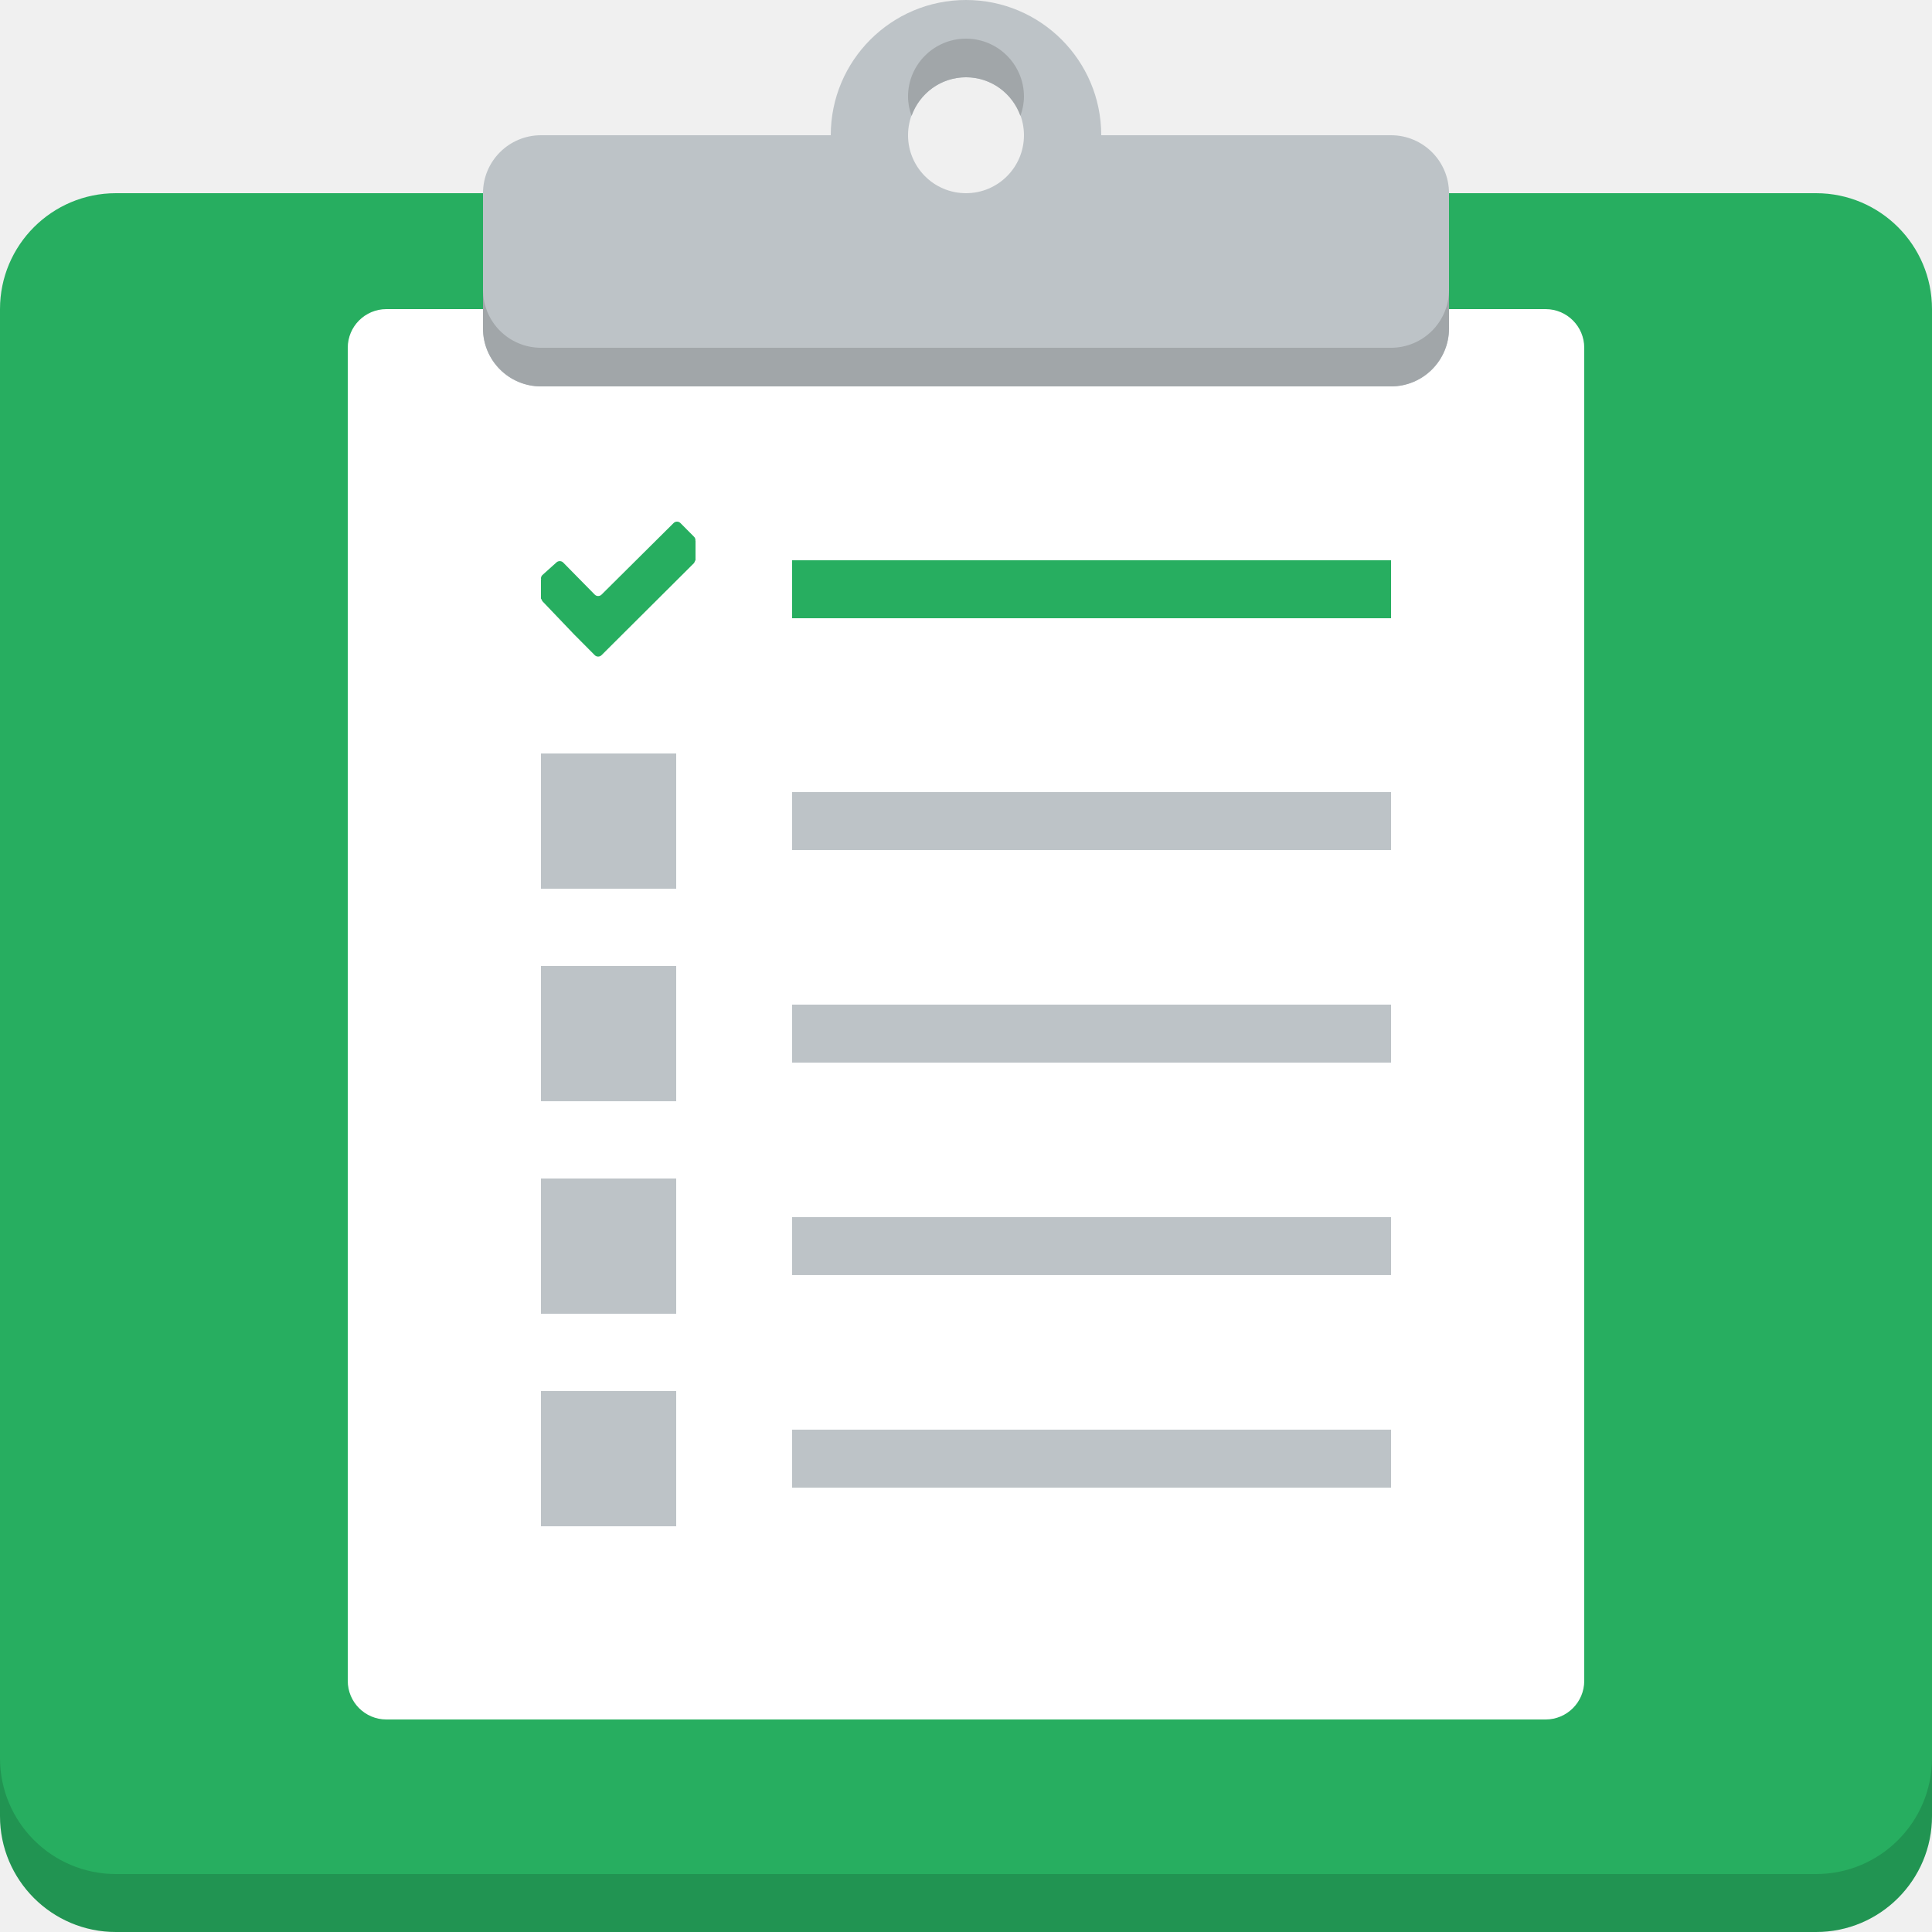
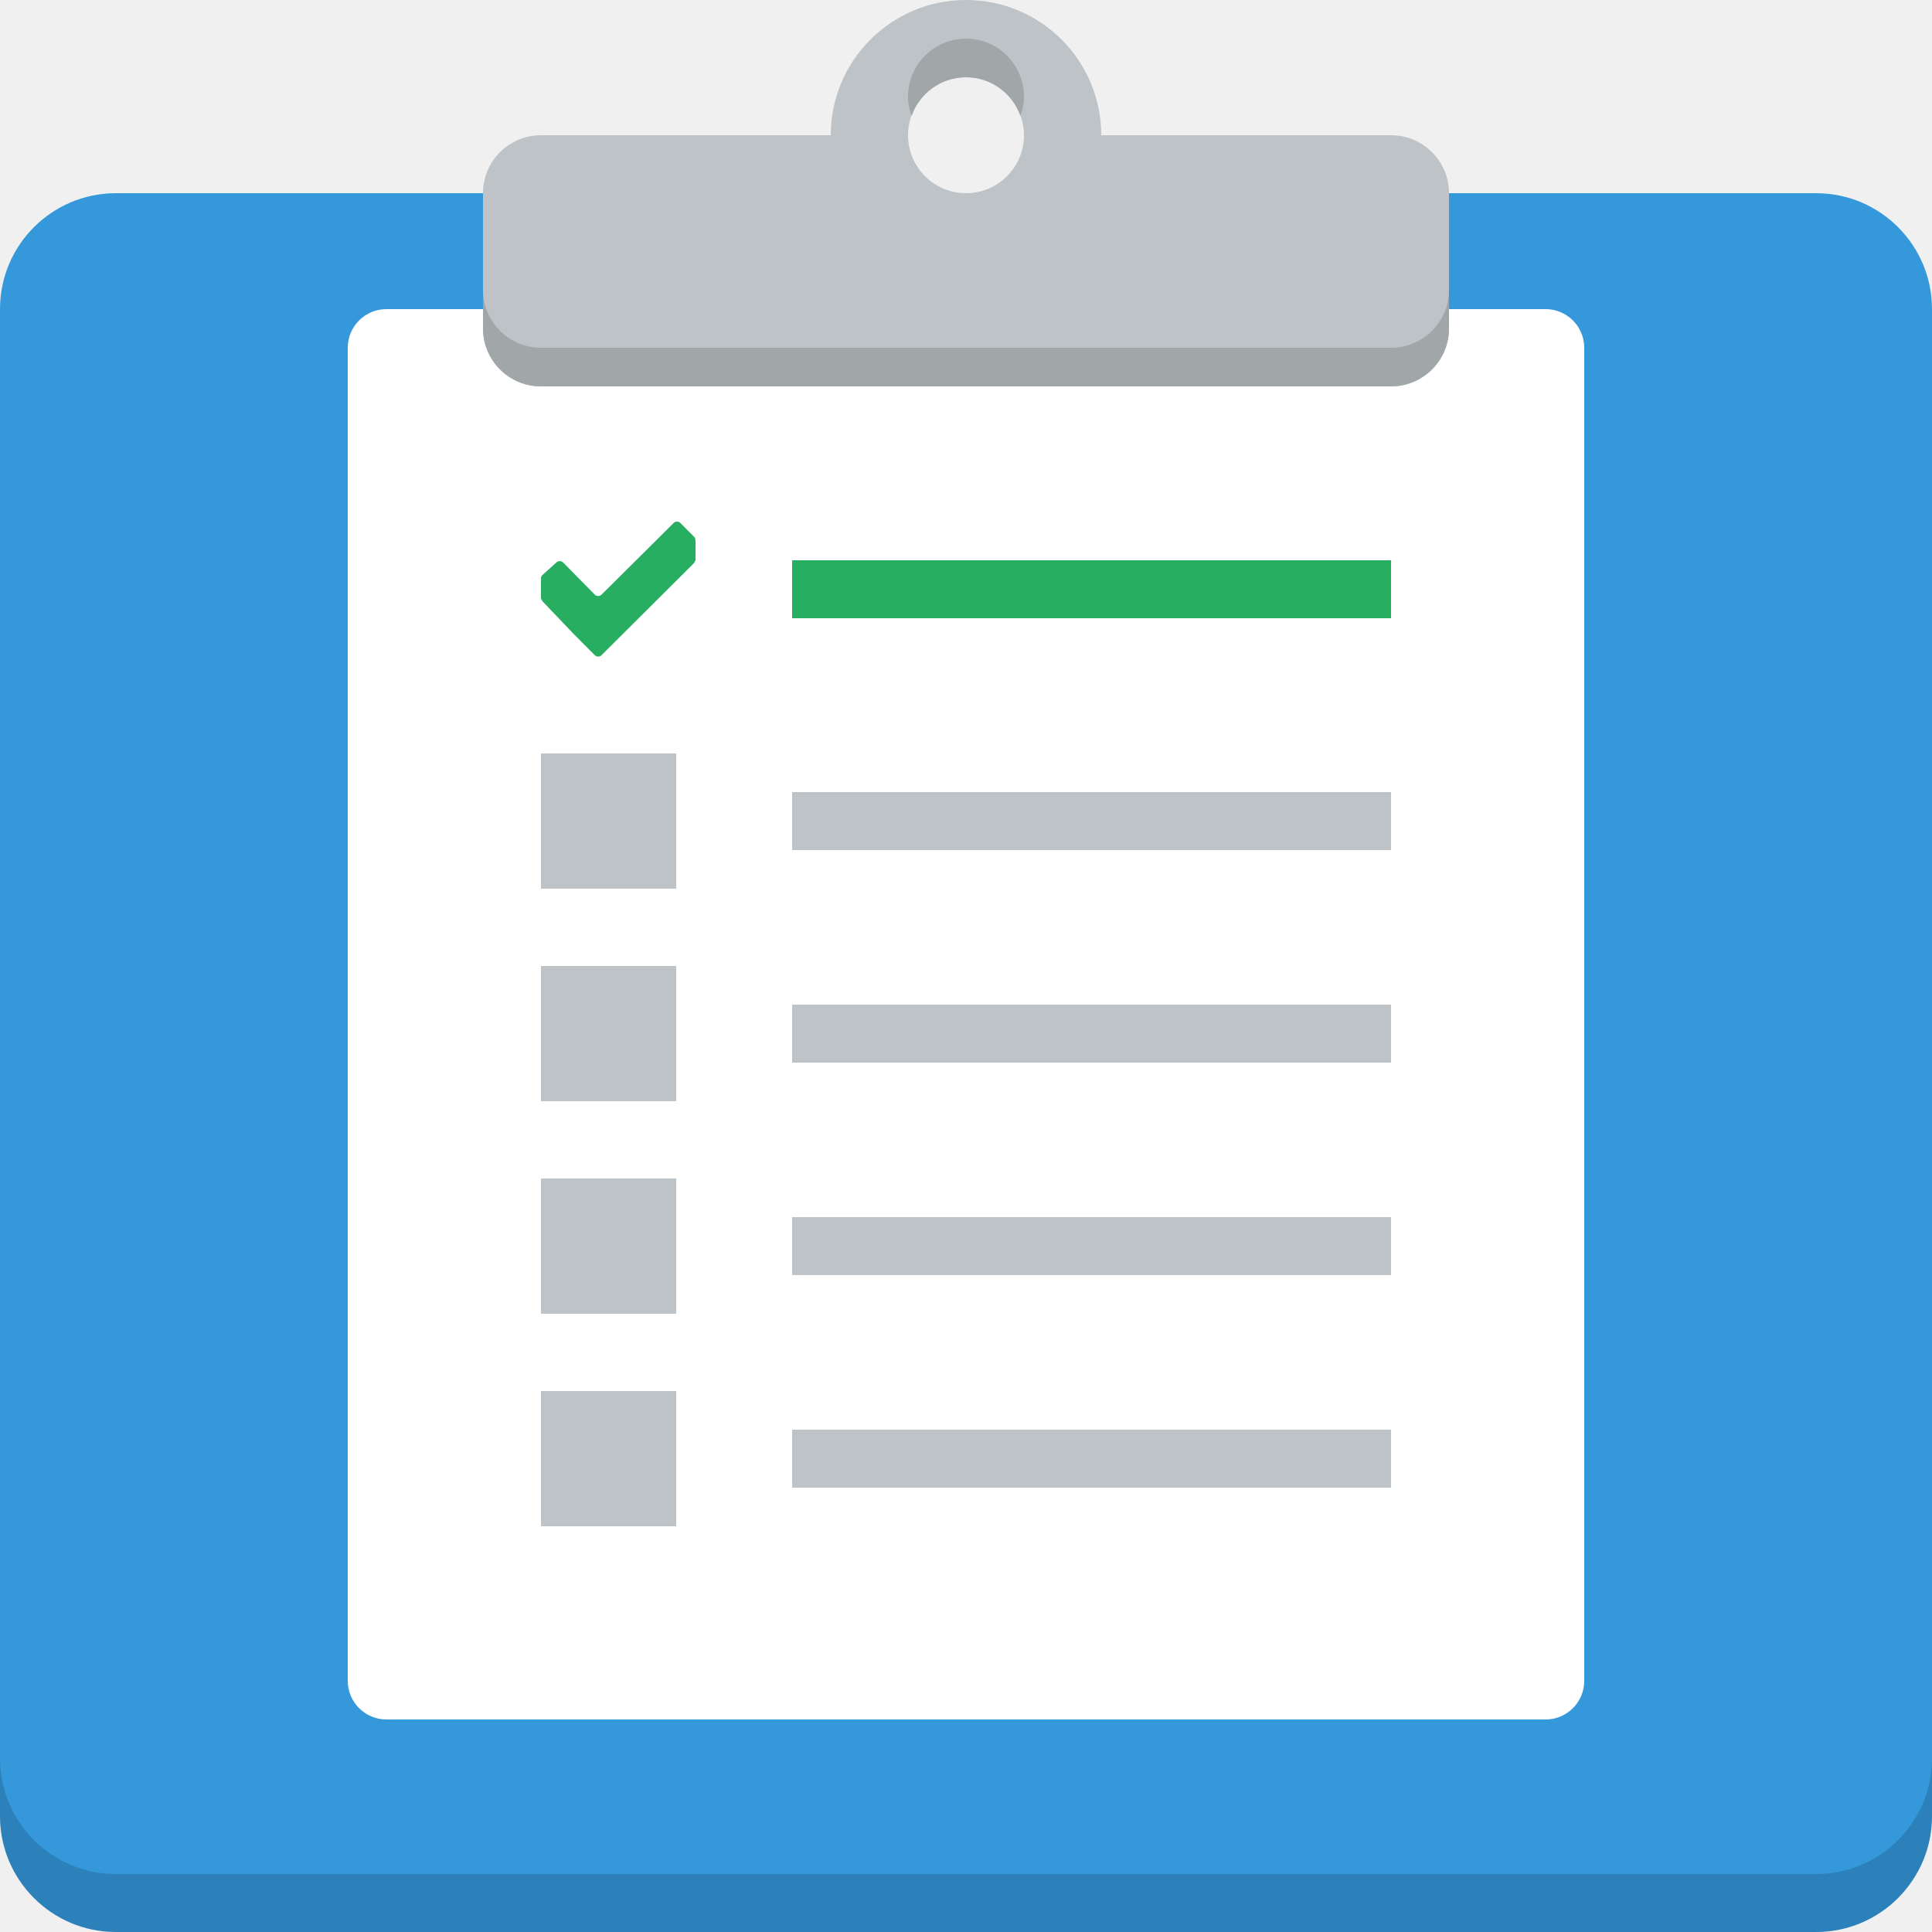
- <svg xmlns="http://www.w3.org/2000/svg" width="100" height="100">
-   <path fill="#27AE60" d="M100 94c0 3.313-2.687 6-6 6h-88c-3.313 0-6-2.687-6-6v-78c0-3.313 2.687-6 6-6h88c3.313 0 6 2.687 6 6v78z" />
-   <path fill-rule="evenodd" clip-rule="evenodd" fill="#fff" d="M82 87c0 1.104-.896 2-2 2h-60c-1.104 0-2-.896-2-2v-69c0-1.104.896-2 2-2h60c1.104 0 2 .896 2 2v69z" />
-   <path fill-rule="evenodd" clip-rule="evenodd" fill="#BDC3C7" d="M72 20h-44c-1.657 0-3-1.343-3-3v-7c0-1.657 1.343-3 3-3h15c0-3.866 3.134-7 7-7s7 3.134 7 7h15c1.657 0 3 1.343 3 3v7c0 1.657-1.343 3-3 3zm-22-16c-1.657 0-3 1.344-3 3 0 1.657 1.343 3 3 3s3-1.343 3-3c0-1.656-1.343-3-3-3z" />
-   <path fill-rule="evenodd" clip-rule="evenodd" fill="#A1A6A9" d="M72 20h-44c-1.656 0-3-1.343-3-3v-2c0 1.657 1.344 3 3 3h44c1.656 0 3-1.343 3-3v2c0 1.657-1.344 3-3 3z" />
-   <path opacity=".15" fill-rule="evenodd" clip-rule="evenodd" d="M94 97h-88c-3.313 0-6-2.687-6-6v3c0 3.313 2.687 6 6 6h88c3.313 0 6-2.687 6-6v-3c0 3.313-2.687 6-6 6z" />
-   <path fill-rule="evenodd" clip-rule="evenodd" fill="#BDC3C7" d="M41 40.999v3h31v-3h-31zm0 14.001h31v-3.001h-31v3.001zm0 10.998h31v-2.999h-31v2.999zm0 11.001h31v-3h-31v3zm-13-31h7v-7h-7v7zm0 11h7v-7h-7v7zm0 11h7v-7h-7v7zm0 11.001h7v-7.001h-7v7.001z" />
-   <path fill-rule="evenodd" clip-rule="evenodd" fill="#27AE60" d="M41 29v3.001h31v-3.001h-31zm-5.073-1.214l-.708-.713c-.097-.098-.256-.098-.354 0l-3.728 3.703c-.098.099-.257.099-.354 0l-1.633-1.66c-.048-.049-.112-.072-.175-.073-.064 0-.13.023-.179.073l-.722.648c-.048.049-.074.11-.074.175l.011.054h-.011v.998h.011l.063.127 1.647 1.725.354.355.708.713c.097.098.256.098.354 0l4.79-4.771.067-.144h.006v-.998h-.006c.01-.076-.01-.155-.067-.212z" />
-   <path fill-rule="evenodd" clip-rule="evenodd" fill="#A1A6A9" d="M50 4c1.305 0 2.403.837 2.816 2 .112-.313.184-.646.184-.999 0-1.657-1.344-3-3-3-1.657 0-3.001 1.343-3.001 3 0 .353.072.686.184 1 .413-1.163 1.512-2.001 2.817-2.001z" />
+ <svg xmlns="http://www.w3.org/2000/svg" width="100px" height="100px" viewBox="0 0 100 100" version="1.1">
+   <defs />
+   <g id="Page-1" stroke="none" stroke-width="1" fill="none" fill-rule="evenodd">
+     <g id="taxonomy">
+       <path d="M100,94 C100,97.313 97.313,100 94,100 L6,100 C2.687,100 0,97.313 0,94 L0,16 C0,12.687 2.687,10 6,10 L94,10 C97.313,10 100,12.687 100,16 L100,94 L100,94 Z" id="Shape" fill="#3498DB" />
+       <path d="M82,87 C82,88.104 81.104,89 80,89 L20,89 C18.896,89 18,88.104 18,87 L18,18 C18,16.896 18.896,16 20,16 L80,16 C81.104,16 82,16.896 82,18 L82,87 L82,87 Z" id="Shape" fill="#FFFFFF" />
+       <path d="M72,20 L28,20 C26.343,20 25,18.657 25,17 L25,10 C25,8.343 26.343,7 28,7 L43,7 C43,3.134 46.134,0 50,0 C53.866,0 57,3.134 57,7 L72,7 C73.657,7 75,8.343 75,10 L75,17 C75,18.657 73.657,20 72,20 L72,20 Z M50,4 C48.343,4 47,5.344 47,7 C47,8.657 48.343,10 50,10 C51.657,10 53,8.657 53,7 C53,5.344 51.657,4 50,4 L50,4 Z" id="Shape" fill="#BDC3C7" />
+       <path d="M72,20 L28,20 C26.344,20 25,18.657 25,17 L25,15 C25,16.657 26.344,18 28,18 L72,18 C73.656,18 75,16.657 75,15 L75,17 C75,18.657 73.656,20 72,20 L72,20 Z" id="Shape" fill="#A1A6A9" />
+       <path d="M94,97 L6,97 C2.687,97 0,94.313 0,91 L0,94 C0,97.313 2.687,100 6,100 L94,100 C97.313,100 100,97.313 100,94 L100,91 C100,94.313 97.313,97 94,97 L94,97 Z" id="Shape" opacity="0.15" fill="#000000" />
+       <path d="M41,40.999 L41,43.999 L72,43.999 L72,40.999 L41,40.999 L41,40.999 Z M41,55 L72,55 L72,51.999 L41,51.999 L41,55 L41,55 Z M41,65.998 L72,65.998 L72,62.999 L41,62.999 L41,65.998 L41,65.998 Z M41,76.999 L72,76.999 L72,73.999 L41,73.999 L41,76.999 L41,76.999 Z M28,45.999 L35,45.999 L35,38.999 L28,38.999 L28,45.999 L28,45.999 Z M28,56.999 L35,56.999 L35,49.999 L28,49.999 L28,56.999 L28,56.999 Z M28,67.999 L35,67.999 L35,60.999 L28,60.999 L28,67.999 L28,67.999 Z M28,79 L35,79 L35,71.999 L28,71.999 L28,79 L28,79 Z" id="Shape" fill="#BDC3C7" />
+       <path d="M41,29 L41,32.001 L72,32.001 L72,29 L41,29 L41,29 Z M35.927,27.786 L35.219,27.073 C35.122,26.975 34.963,26.975 34.865,27.073 L31.137,30.776 C31.039,30.875 30.88,30.875 30.783,30.776 L29.15,29.116 C29.102,29.067 29.038,29.044 28.975,29.043 C28.911,29.043 28.845,29.066 28.796,29.116 L28.074,29.764 C28.026,29.813 28,29.874 28,29.939 L28.011,29.993 L28,29.993 L28,30.991 L28.011,30.991 L28.074,31.118 L29.721,32.843 L30.075,33.198 L30.783,33.911 C30.88,34.009 31.039,34.009 31.137,33.911 L35.927,29.14 L35.994,28.996 L36,28.996 L36,27.998 L35.994,27.998 C36.004,27.922 35.984,27.843 35.927,27.786 L35.927,27.786 Z" id="Shape" fill="#27AE60" />
+       <path d="M50,4 C51.305,4 52.403,4.837 52.816,6 C52.928,5.687 53,5.354 53,5.001 C53,3.344 51.656,2.001 50,2.001 C48.343,2.001 46.999,3.344 46.999,5.001 C46.999,5.354 47.071,5.687 47.183,6.001 C47.596,4.838 48.695,4 50,4 L50,4 Z" id="Shape" fill="#A1A6A9" />
+     </g>
+   </g>
</svg>
